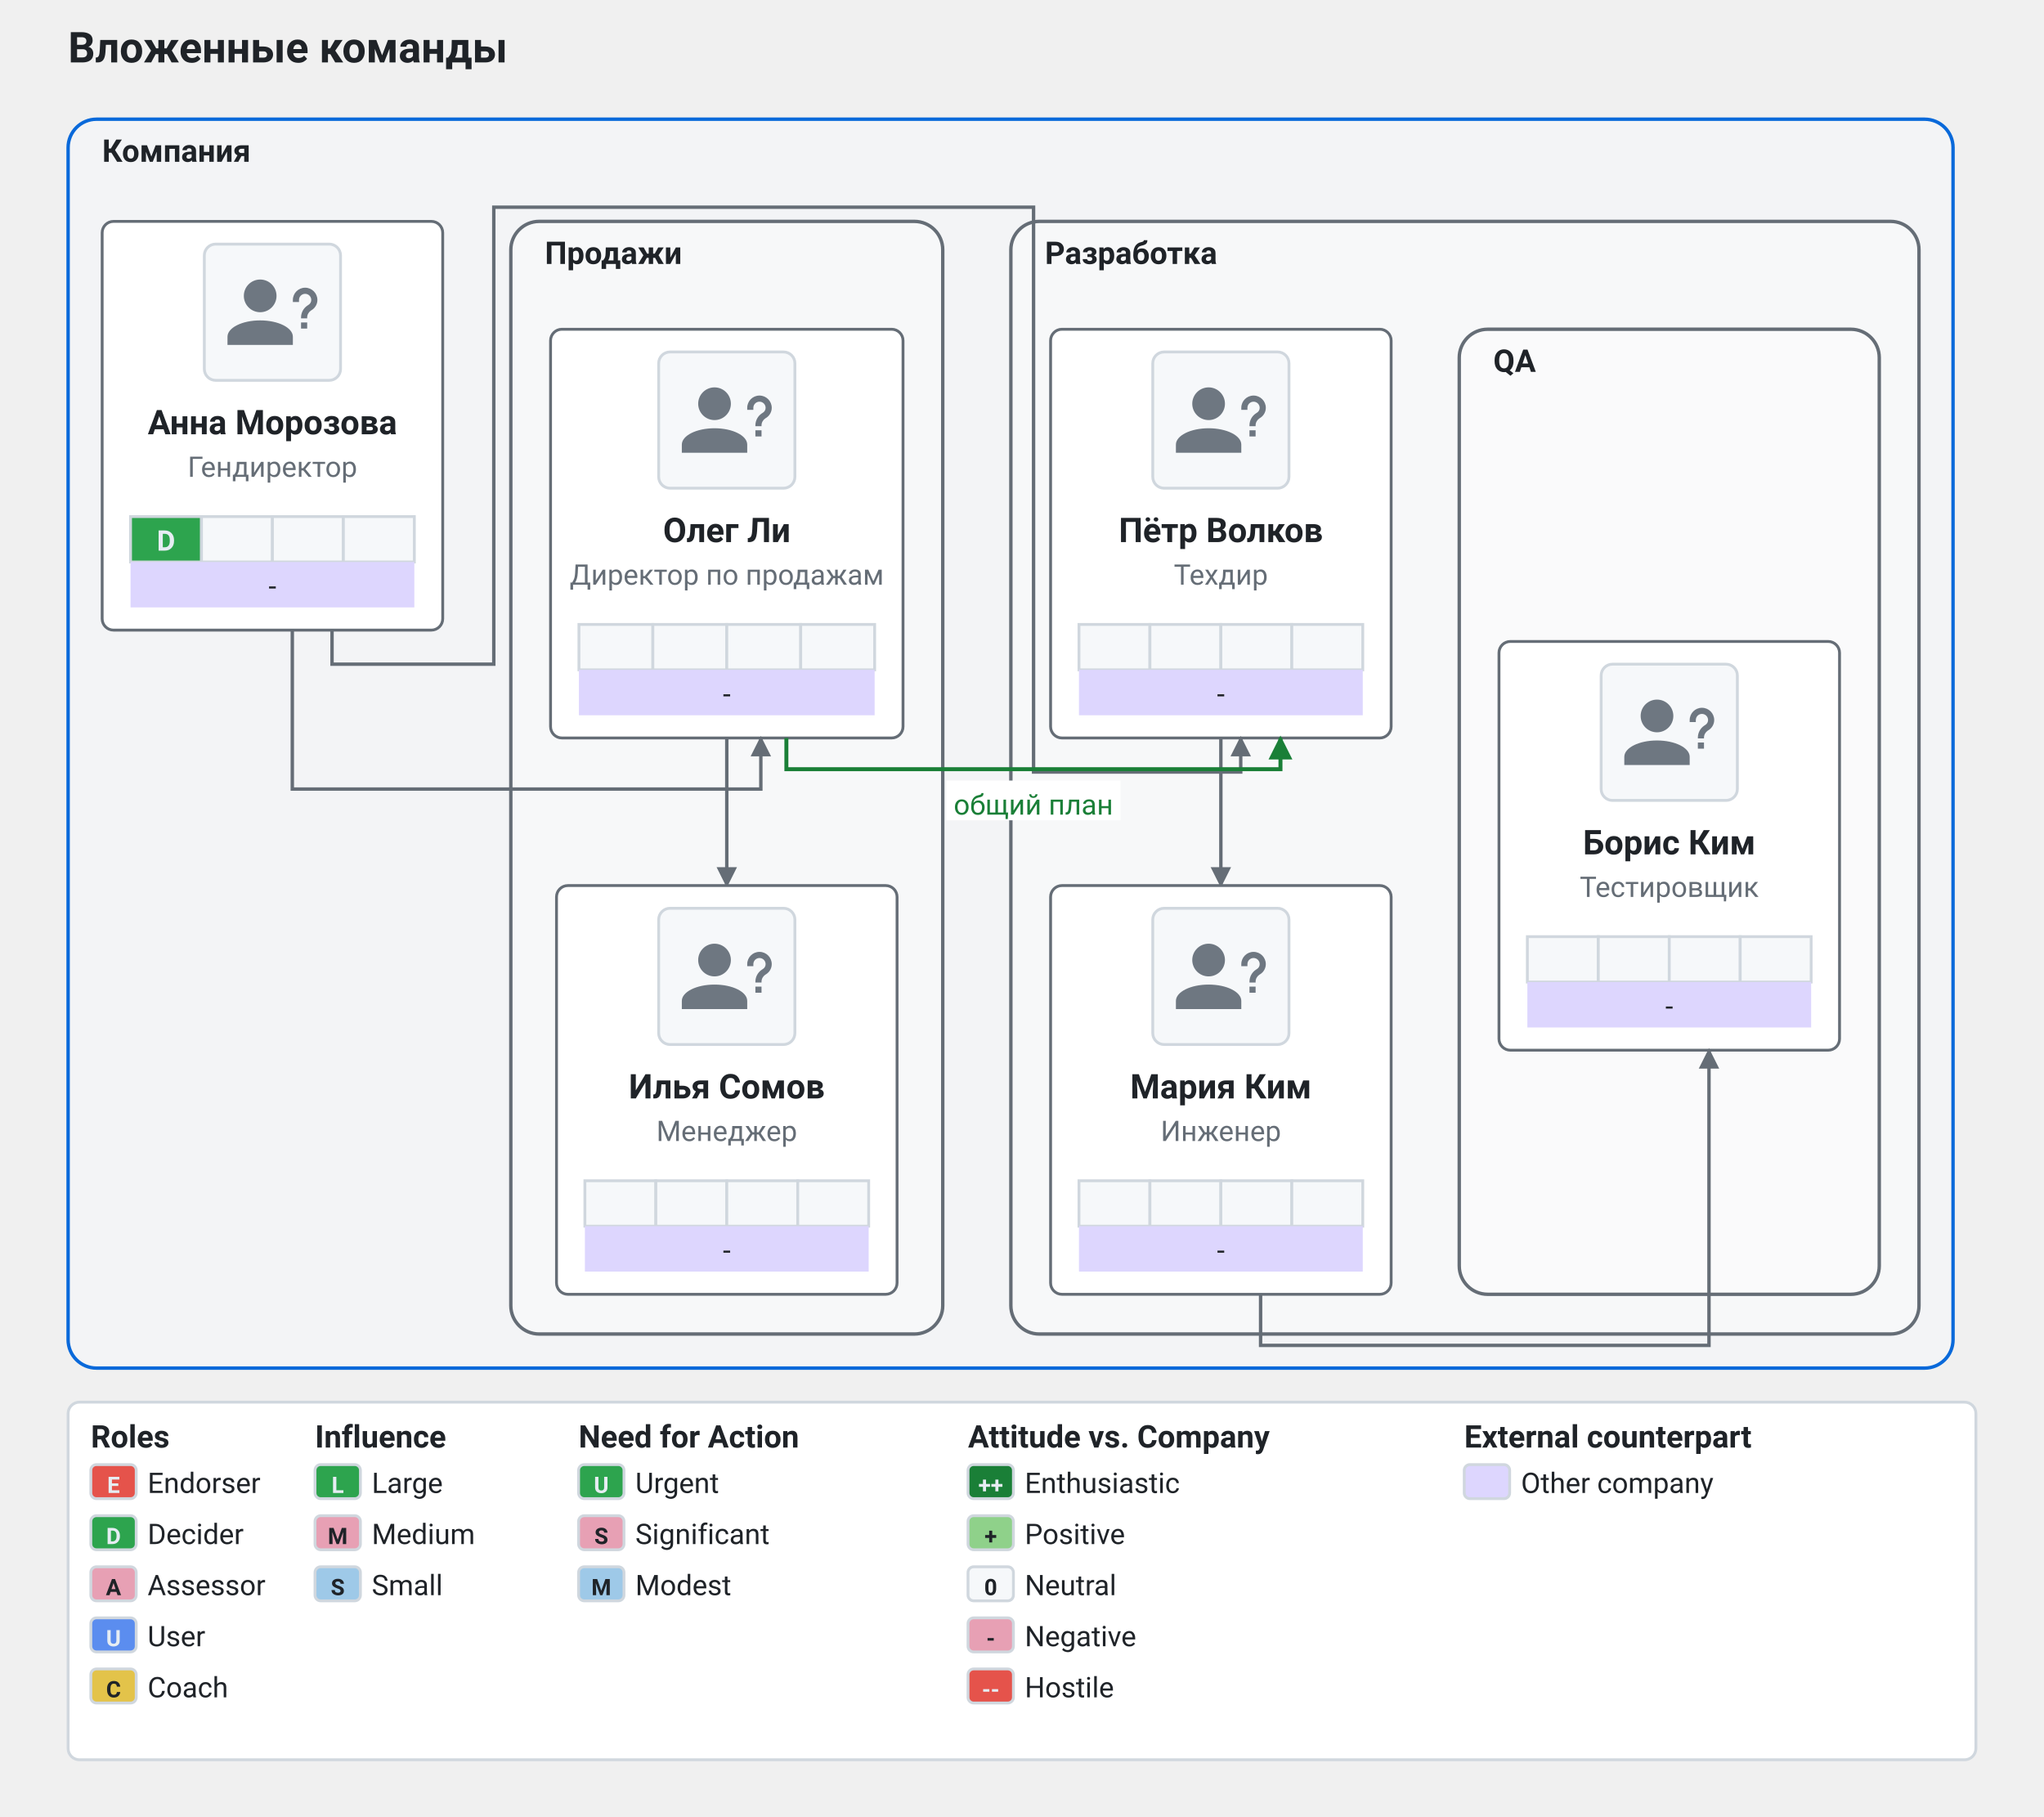
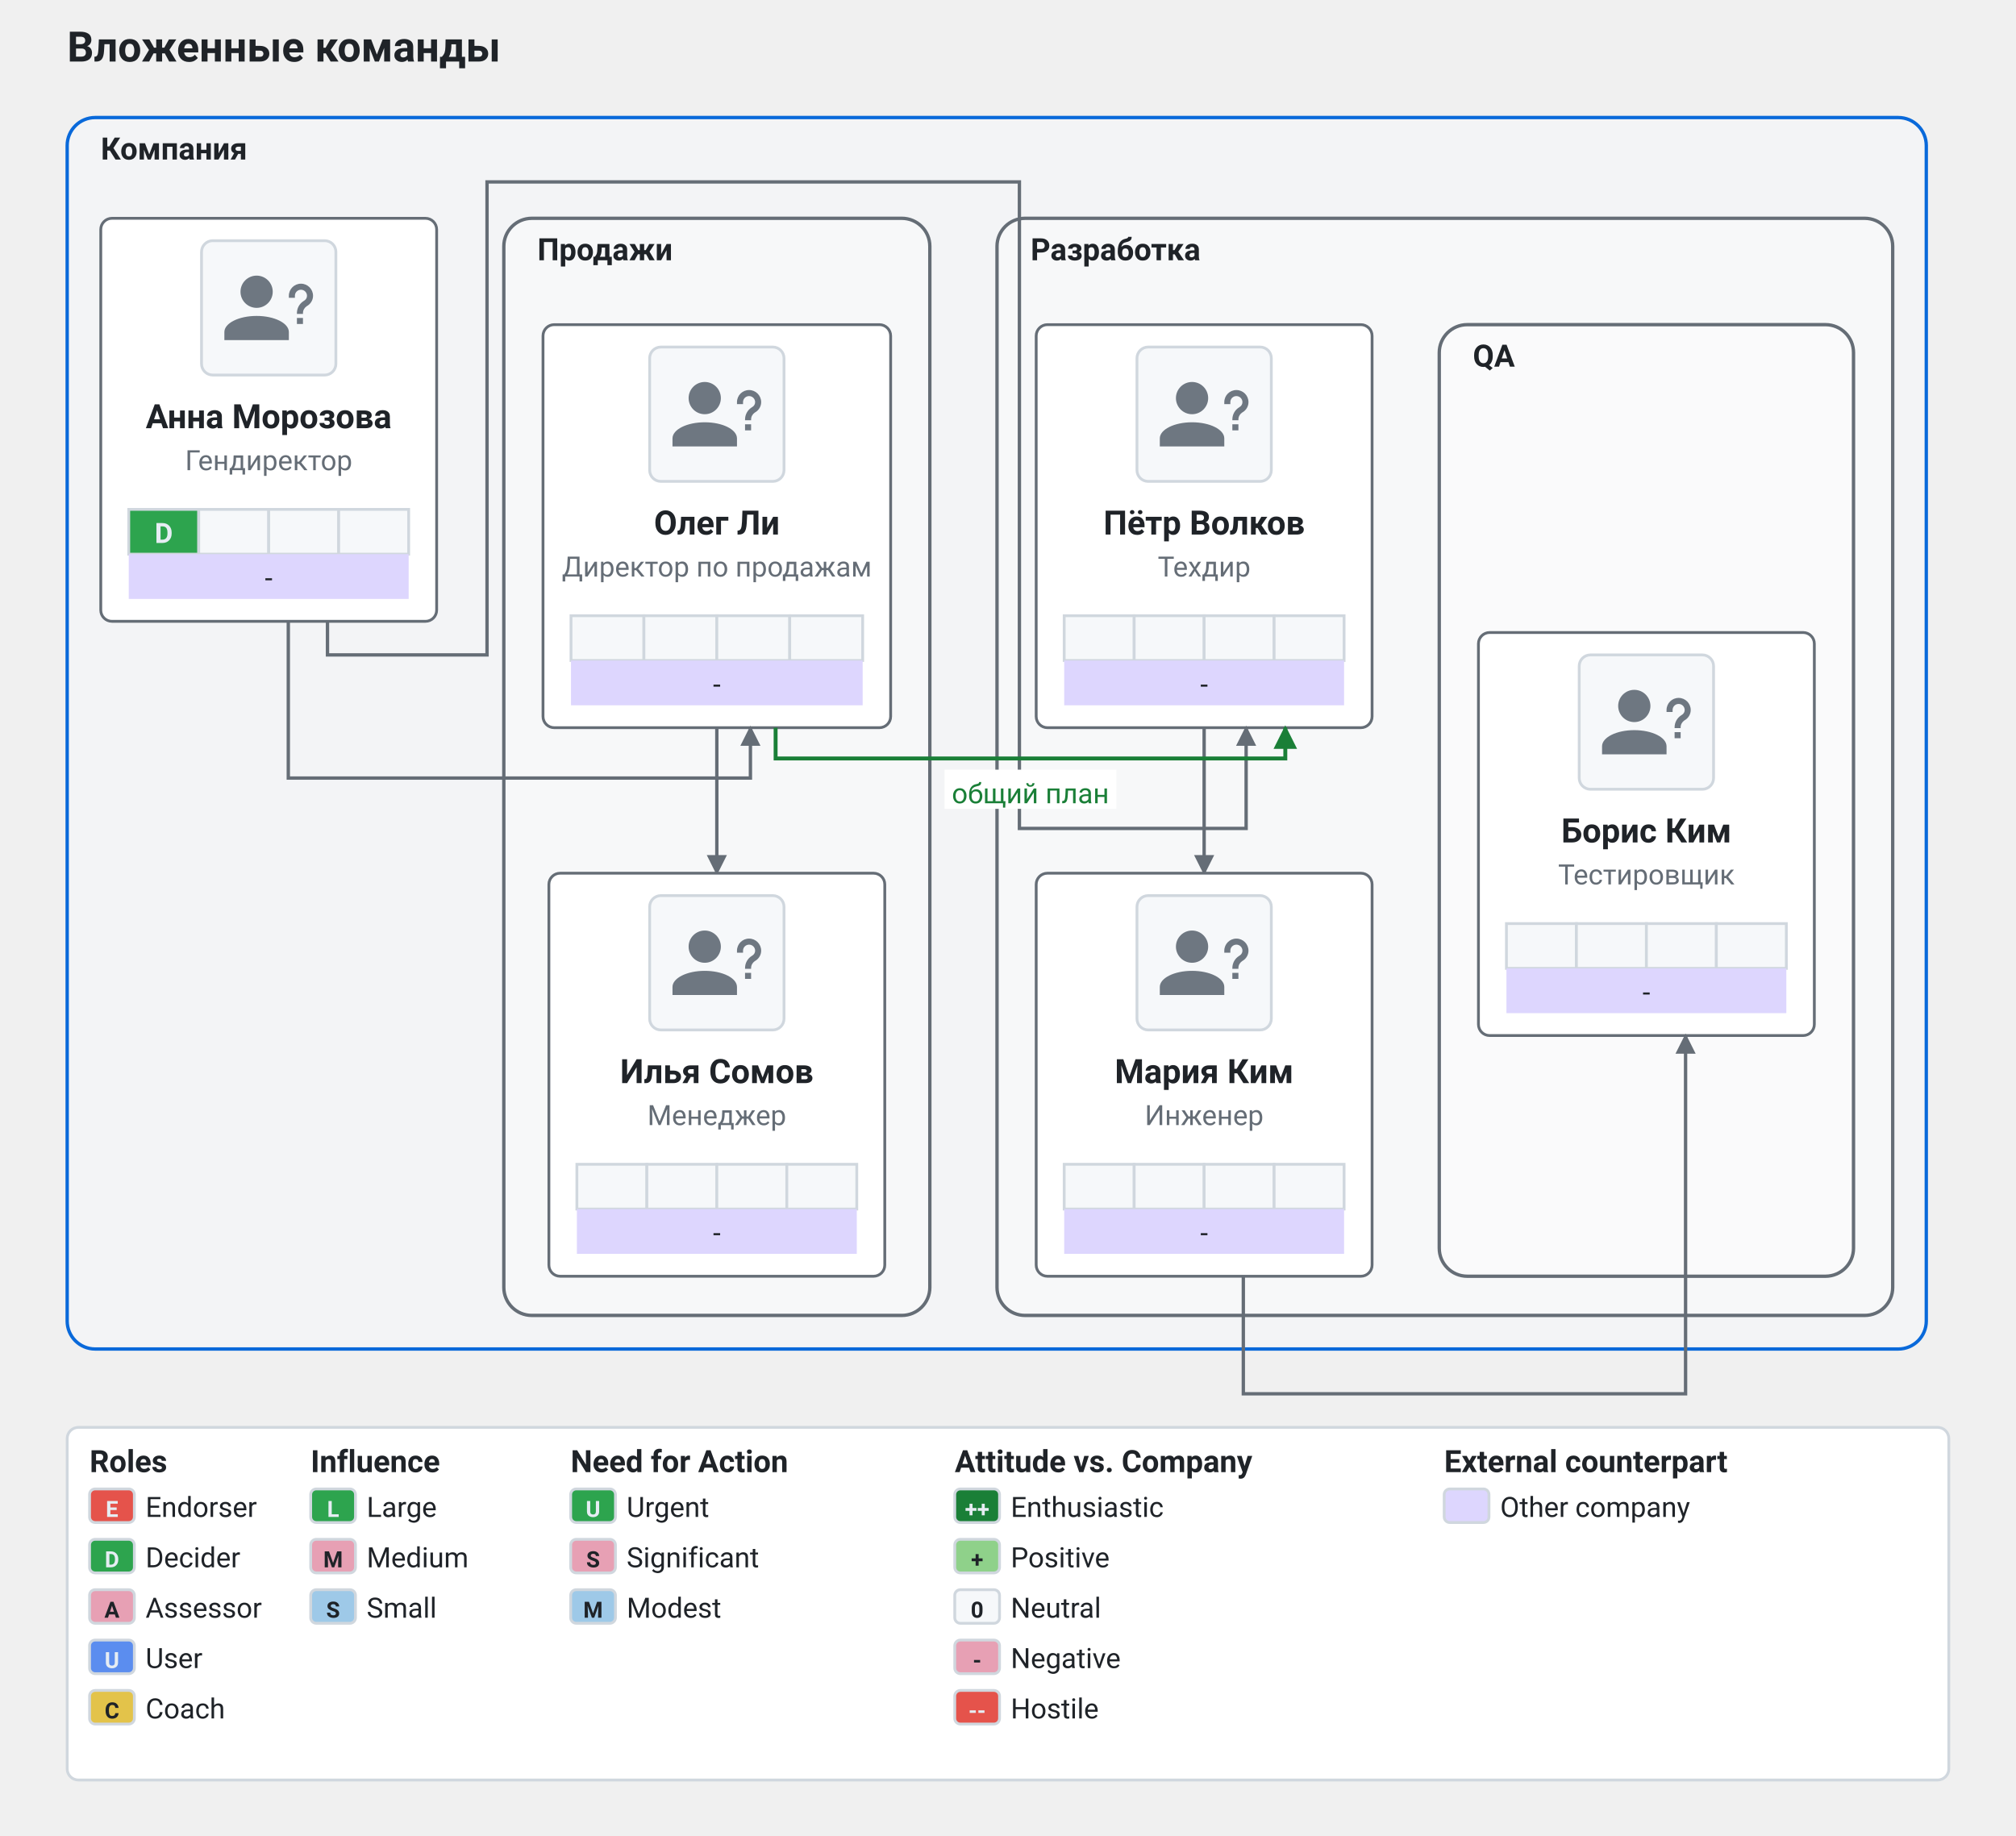
- <svg xmlns="http://www.w3.org/2000/svg" viewBox="0 0 720.25 640" width="720.25" height="640" role="img" font-family="system-ui, -apple-system, &quot;Segoe UI&quot;, Roboto, sans-serif">
+ <svg xmlns="http://www.w3.org/2000/svg" viewBox="0 0 720.25 656" width="720.25" height="656" role="img" font-family="system-ui, -apple-system, &quot;Segoe UI&quot;, Roboto, sans-serif">
  <text x="24" y="22" fill="#1f2328" font-size="15" text-anchor="start" font-weight="700">Вложенные команды</text>
  <defs>
    <marker id="ext-pm-report" viewBox="0 0 10 10" refX="9" refY="5" markerWidth="6" markerHeight="6" orient="auto-start-reverse">
      <path d="M 0 0 L 10 5 L 0 10 z" fill="#656d76" />
    </marker>
  </defs>
  <rect x="24" y="42" width="664.2" height="440" rx="10" ry="10" fill="#f6f8fa" fill-opacity="0.55" stroke="#0969da" stroke-width="1.2" data-team="powermap" data-team-id="company" />
  <text x="36" y="57" fill="#1f2328" font-size="11" text-anchor="start" font-weight="600" data-team-label="1">Компания</text>
  <rect x="180" y="78" width="152.2" height="392" rx="10" ry="10" fill="#ffffff" fill-opacity="0.35" stroke="#656d76" stroke-width="1.2" data-team="powermap" data-team-id="company/sales" />
  <text x="192" y="93" fill="#1f2328" font-size="11" text-anchor="start" font-weight="600" data-team-label="1">Продажи</text>
  <rect x="356.2" y="78" width="320" height="392" rx="10" ry="10" fill="#ffffff" fill-opacity="0.35" stroke="#656d76" stroke-width="1.2" data-team="powermap" data-team-id="company/dev" />
  <text x="368.2" y="93" fill="#1f2328" font-size="11" text-anchor="start" font-weight="600" data-team-label="1">Разработка</text>
  <rect x="514.2" y="116" width="148" height="340" rx="10" ry="10" fill="#ffffff" fill-opacity="0.35" stroke="#656d76" stroke-width="1.2" data-team="powermap" data-team-id="company/dev/qa" />
  <text x="526.2" y="131" fill="#1f2328" font-size="11" text-anchor="start" font-weight="600" data-team-label="1">QA</text>
  <path d="M 256.1 260 L 256.1 286 L 256.1 286 L 256.1 312" fill="none" stroke="#656d76" stroke-width="1.2" marker-end="url(#ext-pm-report)" />
  <path d="M 430.2 260 L 430.2 286 L 430.2 286 L 430.2 312" fill="none" stroke="#656d76" stroke-width="1.2" marker-end="url(#ext-pm-report)" />
  <rect x="36" y="78" width="120" height="144" fill="#ffffff" stroke="#656d76" stroke-width="1" rx="4" />
  <rect x="72" y="86" width="48" height="48" fill="#f6f8fa" stroke="#d0d7de" stroke-width="1" rx="4" />
  <g data-avatar="?" transform="translate(78.72 92.72) scale(1.44)">
    <path d="M13 8a4 4 0 0 1-4 4a4 4 0 0 1-4-4a4 4 0 0 1 4-4a4 4 0 0 1 4 4m4 10v2H1v-2c0-2.21 3.58-4 8-4s8 1.79 8 4m3.5-3.5V16H19v-1.5zm-2-5H17V9a3 3 0 0 1 3-3a3 3 0 0 1 3 3c0 .97-.5 1.88-1.29 2.41l-.3.19c-.57.4-.91 1.01-.91 1.7v.2H19v-.2c0-1.19.6-2.3 1.59-2.95l.29-.19c.39-.26.62-.69.62-1.16A1.5 1.5 0 0 0 20 7.5A1.5 1.5 0 0 0 18.5 9z" fill="#6e7781" />
  </g>
  <text x="96" y="153" fill="#1f2328" font-size="12" text-anchor="middle" font-weight="700">Анна Морозова</text>
  <text x="96" y="168" fill="#656d76" font-size="10" text-anchor="middle">Гендиректор</text>
  <rect x="46" y="182" width="25" height="16" fill="#2da44e" stroke="#d0d7de" />
  <text x="58.5" y="194" fill="#e6edf3" font-size="10" text-anchor="middle" font-weight="700">D</text>
  <rect x="71" y="182" width="25" height="16" fill="#f6f8fa" stroke="#d0d7de" />
  <rect x="96" y="182" width="25" height="16" fill="#f6f8fa" stroke="#d0d7de" />
  <rect x="121" y="182" width="25" height="16" fill="#f6f8fa" stroke="#d0d7de" />
  <rect x="46" y="198" width="100" height="16" fill="#ddd6fe" />
  <text x="96" y="210" fill="#1f2328" font-size="10" text-anchor="middle">-</text>
  <rect x="194" y="116" width="124.2" height="144" fill="#ffffff" stroke="#656d76" stroke-width="1" rx="4" />
  <rect x="232.1" y="124" width="48" height="48" fill="#f6f8fa" stroke="#d0d7de" stroke-width="1" rx="4" />
  <g data-avatar="?" transform="translate(238.82 130.72) scale(1.44)">
    <path d="M13 8a4 4 0 0 1-4 4a4 4 0 0 1-4-4a4 4 0 0 1 4-4a4 4 0 0 1 4 4m4 10v2H1v-2c0-2.21 3.58-4 8-4s8 1.79 8 4m3.5-3.5V16H19v-1.5zm-2-5H17V9a3 3 0 0 1 3-3a3 3 0 0 1 3 3c0 .97-.5 1.88-1.29 2.41l-.3.19c-.57.4-.91 1.01-.91 1.7v.2H19v-.2c0-1.19.6-2.3 1.59-2.95l.29-.19c.39-.26.62-.69.62-1.16A1.5 1.5 0 0 0 20 7.5A1.5 1.5 0 0 0 18.5 9z" fill="#6e7781" />
  </g>
  <text x="256.1" y="191" fill="#1f2328" font-size="12" text-anchor="middle" font-weight="700">Олег Ли</text>
  <text x="256.1" y="206" fill="#656d76" font-size="10" text-anchor="middle">Директор по продажам</text>
  <rect x="204" y="220" width="26.05" height="16" fill="#f6f8fa" stroke="#d0d7de" />
  <rect x="230.05" y="220" width="26.05" height="16" fill="#f6f8fa" stroke="#d0d7de" />
  <rect x="256.1" y="220" width="26.05" height="16" fill="#f6f8fa" stroke="#d0d7de" />
  <rect x="282.15" y="220" width="26.05" height="16" fill="#f6f8fa" stroke="#d0d7de" />
  <rect x="204" y="236" width="104.2" height="16" fill="#ddd6fe" />
  <text x="256.1" y="248" fill="#1f2328" font-size="10" text-anchor="middle">-</text>
  <rect x="196.1" y="312" width="120" height="144" fill="#ffffff" stroke="#656d76" stroke-width="1" rx="4" />
  <rect x="232.1" y="320" width="48" height="48" fill="#f6f8fa" stroke="#d0d7de" stroke-width="1" rx="4" />
  <g data-avatar="?" transform="translate(238.82 326.72) scale(1.44)">
    <path d="M13 8a4 4 0 0 1-4 4a4 4 0 0 1-4-4a4 4 0 0 1 4-4a4 4 0 0 1 4 4m4 10v2H1v-2c0-2.21 3.58-4 8-4s8 1.79 8 4m3.5-3.5V16H19v-1.5zm-2-5H17V9a3 3 0 0 1 3-3a3 3 0 0 1 3 3c0 .97-.5 1.88-1.29 2.41l-.3.19c-.57.4-.91 1.01-.91 1.7v.2H19v-.2c0-1.19.6-2.3 1.59-2.95l.29-.19c.39-.26.62-.69.62-1.16A1.5 1.5 0 0 0 20 7.5A1.5 1.5 0 0 0 18.5 9z" fill="#6e7781" />
  </g>
  <text x="256.1" y="387" fill="#1f2328" font-size="12" text-anchor="middle" font-weight="700">Илья Сомов</text>
  <text x="256.1" y="402" fill="#656d76" font-size="10" text-anchor="middle">Менеджер</text>
  <rect x="206.1" y="416" width="25" height="16" fill="#f6f8fa" stroke="#d0d7de" />
  <rect x="231.1" y="416" width="25" height="16" fill="#f6f8fa" stroke="#d0d7de" />
  <rect x="256.1" y="416" width="25" height="16" fill="#f6f8fa" stroke="#d0d7de" />
  <rect x="281.1" y="416" width="25" height="16" fill="#f6f8fa" stroke="#d0d7de" />
  <rect x="206.1" y="432" width="100" height="16" fill="#ddd6fe" />
  <text x="256.1" y="444" fill="#1f2328" font-size="10" text-anchor="middle">-</text>
  <rect x="370.2" y="116" width="120" height="144" fill="#ffffff" stroke="#656d76" stroke-width="1" rx="4" />
  <rect x="406.2" y="124" width="48" height="48" fill="#f6f8fa" stroke="#d0d7de" stroke-width="1" rx="4" />
  <g data-avatar="?" transform="translate(412.92 130.72) scale(1.44)">
    <path d="M13 8a4 4 0 0 1-4 4a4 4 0 0 1-4-4a4 4 0 0 1 4-4a4 4 0 0 1 4 4m4 10v2H1v-2c0-2.21 3.58-4 8-4s8 1.79 8 4m3.5-3.5V16H19v-1.5zm-2-5H17V9a3 3 0 0 1 3-3a3 3 0 0 1 3 3c0 .97-.5 1.88-1.29 2.41l-.3.19c-.57.4-.91 1.01-.91 1.7v.2H19v-.2c0-1.19.6-2.3 1.59-2.95l.29-.19c.39-.26.62-.69.62-1.16A1.5 1.5 0 0 0 20 7.5A1.5 1.5 0 0 0 18.5 9z" fill="#6e7781" />
  </g>
  <text x="430.2" y="191" fill="#1f2328" font-size="12" text-anchor="middle" font-weight="700">Пётр Волков</text>
  <text x="430.2" y="206" fill="#656d76" font-size="10" text-anchor="middle">Техдир</text>
  <rect x="380.2" y="220" width="25" height="16" fill="#f6f8fa" stroke="#d0d7de" />
  <rect x="405.2" y="220" width="25" height="16" fill="#f6f8fa" stroke="#d0d7de" />
  <rect x="430.2" y="220" width="25" height="16" fill="#f6f8fa" stroke="#d0d7de" />
  <rect x="455.2" y="220" width="25" height="16" fill="#f6f8fa" stroke="#d0d7de" />
  <rect x="380.2" y="236" width="100" height="16" fill="#ddd6fe" />
  <text x="430.2" y="248" fill="#1f2328" font-size="10" text-anchor="middle">-</text>
  <rect x="370.2" y="312" width="120" height="144" fill="#ffffff" stroke="#656d76" stroke-width="1" rx="4" />
  <rect x="406.2" y="320" width="48" height="48" fill="#f6f8fa" stroke="#d0d7de" stroke-width="1" rx="4" />
  <g data-avatar="?" transform="translate(412.92 326.72) scale(1.44)">
    <path d="M13 8a4 4 0 0 1-4 4a4 4 0 0 1-4-4a4 4 0 0 1 4-4a4 4 0 0 1 4 4m4 10v2H1v-2c0-2.21 3.58-4 8-4s8 1.79 8 4m3.5-3.5V16H19v-1.5zm-2-5H17V9a3 3 0 0 1 3-3a3 3 0 0 1 3 3c0 .97-.5 1.88-1.29 2.41l-.3.19c-.57.4-.91 1.01-.91 1.7v.2H19v-.2c0-1.19.6-2.3 1.59-2.95l.29-.19c.39-.26.62-.69.62-1.16A1.5 1.5 0 0 0 20 7.5A1.5 1.5 0 0 0 18.5 9z" fill="#6e7781" />
  </g>
  <text x="430.2" y="387" fill="#1f2328" font-size="12" text-anchor="middle" font-weight="700">Мария Ким</text>
  <text x="430.2" y="402" fill="#656d76" font-size="10" text-anchor="middle">Инженер</text>
  <rect x="380.2" y="416" width="25" height="16" fill="#f6f8fa" stroke="#d0d7de" />
  <rect x="405.2" y="416" width="25" height="16" fill="#f6f8fa" stroke="#d0d7de" />
  <rect x="430.2" y="416" width="25" height="16" fill="#f6f8fa" stroke="#d0d7de" />
  <rect x="455.2" y="416" width="25" height="16" fill="#f6f8fa" stroke="#d0d7de" />
  <rect x="380.2" y="432" width="100" height="16" fill="#ddd6fe" />
  <text x="430.2" y="444" fill="#1f2328" font-size="10" text-anchor="middle">-</text>
  <rect x="528.2" y="226" width="120" height="144" fill="#ffffff" stroke="#656d76" stroke-width="1" rx="4" />
  <rect x="564.2" y="234" width="48" height="48" fill="#f6f8fa" stroke="#d0d7de" stroke-width="1" rx="4" />
  <g data-avatar="?" transform="translate(570.92 240.72) scale(1.44)">
    <path d="M13 8a4 4 0 0 1-4 4a4 4 0 0 1-4-4a4 4 0 0 1 4-4a4 4 0 0 1 4 4m4 10v2H1v-2c0-2.21 3.58-4 8-4s8 1.79 8 4m3.5-3.5V16H19v-1.5zm-2-5H17V9a3 3 0 0 1 3-3a3 3 0 0 1 3 3c0 .97-.5 1.88-1.29 2.41l-.3.19c-.57.4-.91 1.01-.91 1.7v.2H19v-.2c0-1.19.6-2.3 1.59-2.95l.29-.19c.39-.26.62-.69.62-1.16A1.5 1.5 0 0 0 20 7.5A1.5 1.5 0 0 0 18.5 9z" fill="#6e7781" />
  </g>
  <text x="588.2" y="301" fill="#1f2328" font-size="12" text-anchor="middle" font-weight="700">Борис Ким</text>
  <text x="588.2" y="316" fill="#656d76" font-size="10" text-anchor="middle">Тестировщик</text>
  <rect x="538.2" y="330" width="25" height="16" fill="#f6f8fa" stroke="#d0d7de" />
  <rect x="563.2" y="330" width="25" height="16" fill="#f6f8fa" stroke="#d0d7de" />
  <rect x="588.2" y="330" width="25" height="16" fill="#f6f8fa" stroke="#d0d7de" />
  <rect x="613.2" y="330" width="25" height="16" fill="#f6f8fa" stroke="#d0d7de" />
  <rect x="538.2" y="346" width="100" height="16" fill="#ddd6fe" />
  <text x="588.2" y="358" fill="#1f2328" font-size="10" text-anchor="middle">-</text>
  <defs>
    <marker id="ext-pm-link-0" viewBox="0 0 10 10" refX="9" refY="5" markerWidth="6" markerHeight="6" orient="auto-start-reverse">
      <path d="M 0 0 L 10 5 L 0 10 z" fill="#656d76" />
    </marker>
  </defs>
  <path d="M 103 222 L 103 278 L 268.1 278 L 268.1 260" fill="none" stroke="#656d76" stroke-width="1.2" marker-end="url(#ext-pm-link-0)" />
  <defs>
    <marker id="ext-pm-link-1" viewBox="0 0 10 10" refX="9" refY="5" markerWidth="6" markerHeight="6" orient="auto-start-reverse">
      <path d="M 0 0 L 10 5 L 0 10 z" fill="#656d76" />
    </marker>
  </defs>
-   <path d="M 117 222 L 117 234 L 174 234 L 174 73 L 364.2 73 L 364.2 272 L 437.2 272 L 437.2 260" fill="none" stroke="#656d76" stroke-width="1.2" marker-end="url(#ext-pm-link-1)" />
+   <path d="M 117 222 L 117 234 L 174 234 L 174 65 L 364.2 65 L 364.2 296 L 445.2 296 L 445.2 260" fill="none" stroke="#656d76" stroke-width="1.2" marker-end="url(#ext-pm-link-1)" />
  <defs>
    <marker id="ext-pm-link-2" viewBox="0 0 10 10" refX="9" refY="5" markerWidth="6" markerHeight="6" orient="auto-start-reverse">
      <path d="M 0 0 L 10 5 L 0 10 z" fill="#656d76" />
    </marker>
  </defs>
-   <path d="M 444.2 456 L 444.2 474 L 602.2 474 L 602.2 370" fill="none" stroke="#656d76" stroke-width="1.2" marker-end="url(#ext-pm-link-2)" />
+   <path d="M 444.2 456 L 444.2 498 L 602.2 498 L 602.2 370" fill="none" stroke="#656d76" stroke-width="1.2" marker-end="url(#ext-pm-link-2)" />
  <defs>
    <marker id="ext-pm-link-3" viewBox="0 0 10 10" refX="9" refY="5" markerWidth="6" markerHeight="6" orient="auto-start-reverse">
      <path d="M 0 0 L 10 5 L 0 10 z" fill="#1a7f37" />
    </marker>
  </defs>
-   <path d="M 277.1 260 L 277.1 271 L 451.2 271 L 451.2 260" fill="none" stroke="#1a7f37" stroke-width="1.4" marker-end="url(#ext-pm-link-3)" />
-   <rect x="333.45" y="275" width="61.4" height="14" fill="#ffffff" stroke="none" data-label-plate="1" />
-   <text x="364.15" y="287" fill="#1a7f37" font-size="10" text-anchor="middle" data-edge-label="1">общий план</text>
-   <rect x="24" y="494" width="672.25" height="126" fill="#ffffff" stroke="#d0d7de" stroke-width="1" rx="4" data-legend="powermap" />
-   <text x="32" y="510" fill="#1f2328" font-size="11" text-anchor="start" font-weight="700">Roles</text>
-   <rect x="32" y="516" width="16" height="12" fill="#e5534b" stroke="#d0d7de" rx="2" />
-   <text x="40" y="526" fill="#e6edf3" font-size="8" text-anchor="middle" font-weight="700">E</text>
-   <text x="52" y="526" fill="#1f2328" font-size="10" text-anchor="start">Endorser</text>
-   <rect x="32" y="534" width="16" height="12" fill="#2da44e" stroke="#d0d7de" rx="2" />
-   <text x="40" y="544" fill="#e6edf3" font-size="8" text-anchor="middle" font-weight="700">D</text>
-   <text x="52" y="544" fill="#1f2328" font-size="10" text-anchor="start">Decider</text>
-   <rect x="32" y="552" width="16" height="12" fill="#e7a0b4" stroke="#d0d7de" rx="2" />
-   <text x="40" y="562" fill="#1f2328" font-size="8" text-anchor="middle" font-weight="700">A</text>
-   <text x="52" y="562" fill="#1f2328" font-size="10" text-anchor="start">Assessor</text>
-   <rect x="32" y="570" width="16" height="12" fill="#5b8def" stroke="#d0d7de" rx="2" />
-   <text x="40" y="580" fill="#e6edf3" font-size="8" text-anchor="middle" font-weight="700">U</text>
-   <text x="52" y="580" fill="#1f2328" font-size="10" text-anchor="start">User</text>
-   <rect x="32" y="588" width="16" height="12" fill="#e3c34a" stroke="#d0d7de" rx="2" />
-   <text x="40" y="598" fill="#1f2328" font-size="8" text-anchor="middle" font-weight="700">C</text>
-   <text x="52" y="598" fill="#1f2328" font-size="10" text-anchor="start">Coach</text>
-   <text x="111" y="510" fill="#1f2328" font-size="11" text-anchor="start" font-weight="700">Influence</text>
-   <rect x="111" y="516" width="16" height="12" fill="#2da44e" stroke="#d0d7de" rx="2" />
-   <text x="119" y="526" fill="#e6edf3" font-size="8" text-anchor="middle" font-weight="700">L</text>
-   <text x="131" y="526" fill="#1f2328" font-size="10" text-anchor="start">Large</text>
-   <rect x="111" y="534" width="16" height="12" fill="#e7a0b4" stroke="#d0d7de" rx="2" />
-   <text x="119" y="544" fill="#1f2328" font-size="8" text-anchor="middle" font-weight="700">M</text>
-   <text x="131" y="544" fill="#1f2328" font-size="10" text-anchor="start">Medium</text>
-   <rect x="111" y="552" width="16" height="12" fill="#9ec9e8" stroke="#d0d7de" rx="2" />
-   <text x="119" y="562" fill="#1f2328" font-size="8" text-anchor="middle" font-weight="700">S</text>
-   <text x="131" y="562" fill="#1f2328" font-size="10" text-anchor="start">Small</text>
-   <text x="203.88" y="510" fill="#1f2328" font-size="11" text-anchor="start" font-weight="700">Need for Action</text>
-   <rect x="203.88" y="516" width="16" height="12" fill="#2da44e" stroke="#d0d7de" rx="2" />
-   <text x="211.88" y="526" fill="#e6edf3" font-size="8" text-anchor="middle" font-weight="700">U</text>
-   <text x="223.88" y="526" fill="#1f2328" font-size="10" text-anchor="start">Urgent</text>
-   <rect x="203.88" y="534" width="16" height="12" fill="#e7a0b4" stroke="#d0d7de" rx="2" />
-   <text x="211.88" y="544" fill="#1f2328" font-size="8" text-anchor="middle" font-weight="700">S</text>
-   <text x="223.88" y="544" fill="#1f2328" font-size="10" text-anchor="start">Significant</text>
-   <rect x="203.88" y="552" width="16" height="12" fill="#9ec9e8" stroke="#d0d7de" rx="2" />
-   <text x="211.88" y="562" fill="#1f2328" font-size="8" text-anchor="middle" font-weight="700">M</text>
-   <text x="223.88" y="562" fill="#1f2328" font-size="10" text-anchor="start">Modest</text>
-   <text x="341.1" y="510" fill="#1f2328" font-size="11" text-anchor="start" font-weight="700">Attitude vs. Company</text>
-   <rect x="341.1" y="516" width="16" height="12" fill="#1a7f37" stroke="#d0d7de" rx="2" />
-   <text x="349.1" y="526" fill="#e6edf3" font-size="8" text-anchor="middle" font-weight="700">++</text>
-   <text x="361.1" y="526" fill="#1f2328" font-size="10" text-anchor="start">Enthusiastic</text>
-   <rect x="341.1" y="534" width="16" height="12" fill="#8fd18a" stroke="#d0d7de" rx="2" />
-   <text x="349.1" y="544" fill="#1f2328" font-size="8" text-anchor="middle" font-weight="700">+</text>
-   <text x="361.1" y="544" fill="#1f2328" font-size="10" text-anchor="start">Positive</text>
-   <rect x="341.1" y="552" width="16" height="12" fill="#f6f8fa" stroke="#d0d7de" rx="2" />
-   <text x="349.1" y="562" fill="#1f2328" font-size="8" text-anchor="middle" font-weight="700">0</text>
-   <text x="361.1" y="562" fill="#1f2328" font-size="10" text-anchor="start">Neutral</text>
-   <rect x="341.1" y="570" width="16" height="12" fill="#e7a0b4" stroke="#d0d7de" rx="2" />
-   <text x="349.1" y="580" fill="#1f2328" font-size="8" text-anchor="middle" font-weight="700">-</text>
-   <text x="361.1" y="580" fill="#1f2328" font-size="10" text-anchor="start">Negative</text>
-   <rect x="341.1" y="588" width="16" height="12" fill="#e5534b" stroke="#d0d7de" rx="2" />
-   <text x="349.1" y="598" fill="#e6edf3" font-size="8" text-anchor="middle" font-weight="700">--</text>
-   <text x="361.1" y="598" fill="#1f2328" font-size="10" text-anchor="start">Hostile</text>
-   <text x="515.96" y="510" fill="#1f2328" font-size="11" text-anchor="start" font-weight="700">External counterpart</text>
-   <rect x="515.96" y="516" width="16" height="12" fill="#ddd6fe" stroke="#d0d7de" rx="2" />
-   <text x="535.96" y="526" fill="#1f2328" font-size="10" text-anchor="start">Other company</text>
+   <path d="M 277.1 260 L 277.1 271 L 459.2 271 L 459.2 260" fill="none" stroke="#1a7f37" stroke-width="1.4" marker-end="url(#ext-pm-link-3)" />
+   <rect x="337.45" y="275" width="61.4" height="14" fill="#ffffff" stroke="none" data-label-plate="1" />
+   <text x="368.15" y="287" fill="#1a7f37" font-size="10" text-anchor="middle" data-edge-label="1">общий план</text>
+   <rect x="24" y="510" width="672.25" height="126" fill="#ffffff" stroke="#d0d7de" stroke-width="1" rx="4" data-legend="powermap" />
+   <text x="32" y="526" fill="#1f2328" font-size="11" text-anchor="start" font-weight="700">Roles</text>
+   <rect x="32" y="532" width="16" height="12" fill="#e5534b" stroke="#d0d7de" rx="2" />
+   <text x="40" y="542" fill="#e6edf3" font-size="8" text-anchor="middle" font-weight="700">E</text>
+   <text x="52" y="542" fill="#1f2328" font-size="10" text-anchor="start">Endorser</text>
+   <rect x="32" y="550" width="16" height="12" fill="#2da44e" stroke="#d0d7de" rx="2" />
+   <text x="40" y="560" fill="#e6edf3" font-size="8" text-anchor="middle" font-weight="700">D</text>
+   <text x="52" y="560" fill="#1f2328" font-size="10" text-anchor="start">Decider</text>
+   <rect x="32" y="568" width="16" height="12" fill="#e7a0b4" stroke="#d0d7de" rx="2" />
+   <text x="40" y="578" fill="#1f2328" font-size="8" text-anchor="middle" font-weight="700">A</text>
+   <text x="52" y="578" fill="#1f2328" font-size="10" text-anchor="start">Assessor</text>
+   <rect x="32" y="586" width="16" height="12" fill="#5b8def" stroke="#d0d7de" rx="2" />
+   <text x="40" y="596" fill="#e6edf3" font-size="8" text-anchor="middle" font-weight="700">U</text>
+   <text x="52" y="596" fill="#1f2328" font-size="10" text-anchor="start">User</text>
+   <rect x="32" y="604" width="16" height="12" fill="#e3c34a" stroke="#d0d7de" rx="2" />
+   <text x="40" y="614" fill="#1f2328" font-size="8" text-anchor="middle" font-weight="700">C</text>
+   <text x="52" y="614" fill="#1f2328" font-size="10" text-anchor="start">Coach</text>
+   <text x="111" y="526" fill="#1f2328" font-size="11" text-anchor="start" font-weight="700">Influence</text>
+   <rect x="111" y="532" width="16" height="12" fill="#2da44e" stroke="#d0d7de" rx="2" />
+   <text x="119" y="542" fill="#e6edf3" font-size="8" text-anchor="middle" font-weight="700">L</text>
+   <text x="131" y="542" fill="#1f2328" font-size="10" text-anchor="start">Large</text>
+   <rect x="111" y="550" width="16" height="12" fill="#e7a0b4" stroke="#d0d7de" rx="2" />
+   <text x="119" y="560" fill="#1f2328" font-size="8" text-anchor="middle" font-weight="700">M</text>
+   <text x="131" y="560" fill="#1f2328" font-size="10" text-anchor="start">Medium</text>
+   <rect x="111" y="568" width="16" height="12" fill="#9ec9e8" stroke="#d0d7de" rx="2" />
+   <text x="119" y="578" fill="#1f2328" font-size="8" text-anchor="middle" font-weight="700">S</text>
+   <text x="131" y="578" fill="#1f2328" font-size="10" text-anchor="start">Small</text>
+   <text x="203.88" y="526" fill="#1f2328" font-size="11" text-anchor="start" font-weight="700">Need for Action</text>
+   <rect x="203.88" y="532" width="16" height="12" fill="#2da44e" stroke="#d0d7de" rx="2" />
+   <text x="211.88" y="542" fill="#e6edf3" font-size="8" text-anchor="middle" font-weight="700">U</text>
+   <text x="223.88" y="542" fill="#1f2328" font-size="10" text-anchor="start">Urgent</text>
+   <rect x="203.88" y="550" width="16" height="12" fill="#e7a0b4" stroke="#d0d7de" rx="2" />
+   <text x="211.88" y="560" fill="#1f2328" font-size="8" text-anchor="middle" font-weight="700">S</text>
+   <text x="223.88" y="560" fill="#1f2328" font-size="10" text-anchor="start">Significant</text>
+   <rect x="203.88" y="568" width="16" height="12" fill="#9ec9e8" stroke="#d0d7de" rx="2" />
+   <text x="211.88" y="578" fill="#1f2328" font-size="8" text-anchor="middle" font-weight="700">M</text>
+   <text x="223.88" y="578" fill="#1f2328" font-size="10" text-anchor="start">Modest</text>
+   <text x="341.1" y="526" fill="#1f2328" font-size="11" text-anchor="start" font-weight="700">Attitude vs. Company</text>
+   <rect x="341.1" y="532" width="16" height="12" fill="#1a7f37" stroke="#d0d7de" rx="2" />
+   <text x="349.1" y="542" fill="#e6edf3" font-size="8" text-anchor="middle" font-weight="700">++</text>
+   <text x="361.1" y="542" fill="#1f2328" font-size="10" text-anchor="start">Enthusiastic</text>
+   <rect x="341.1" y="550" width="16" height="12" fill="#8fd18a" stroke="#d0d7de" rx="2" />
+   <text x="349.1" y="560" fill="#1f2328" font-size="8" text-anchor="middle" font-weight="700">+</text>
+   <text x="361.1" y="560" fill="#1f2328" font-size="10" text-anchor="start">Positive</text>
+   <rect x="341.1" y="568" width="16" height="12" fill="#f6f8fa" stroke="#d0d7de" rx="2" />
+   <text x="349.1" y="578" fill="#1f2328" font-size="8" text-anchor="middle" font-weight="700">0</text>
+   <text x="361.1" y="578" fill="#1f2328" font-size="10" text-anchor="start">Neutral</text>
+   <rect x="341.1" y="586" width="16" height="12" fill="#e7a0b4" stroke="#d0d7de" rx="2" />
+   <text x="349.1" y="596" fill="#1f2328" font-size="8" text-anchor="middle" font-weight="700">-</text>
+   <text x="361.1" y="596" fill="#1f2328" font-size="10" text-anchor="start">Negative</text>
+   <rect x="341.1" y="604" width="16" height="12" fill="#e5534b" stroke="#d0d7de" rx="2" />
+   <text x="349.1" y="614" fill="#e6edf3" font-size="8" text-anchor="middle" font-weight="700">--</text>
+   <text x="361.1" y="614" fill="#1f2328" font-size="10" text-anchor="start">Hostile</text>
+   <text x="515.96" y="526" fill="#1f2328" font-size="11" text-anchor="start" font-weight="700">External counterpart</text>
+   <rect x="515.96" y="532" width="16" height="12" fill="#ddd6fe" stroke="#d0d7de" rx="2" />
+   <text x="535.96" y="542" fill="#1f2328" font-size="10" text-anchor="start">Other company</text>
</svg>
